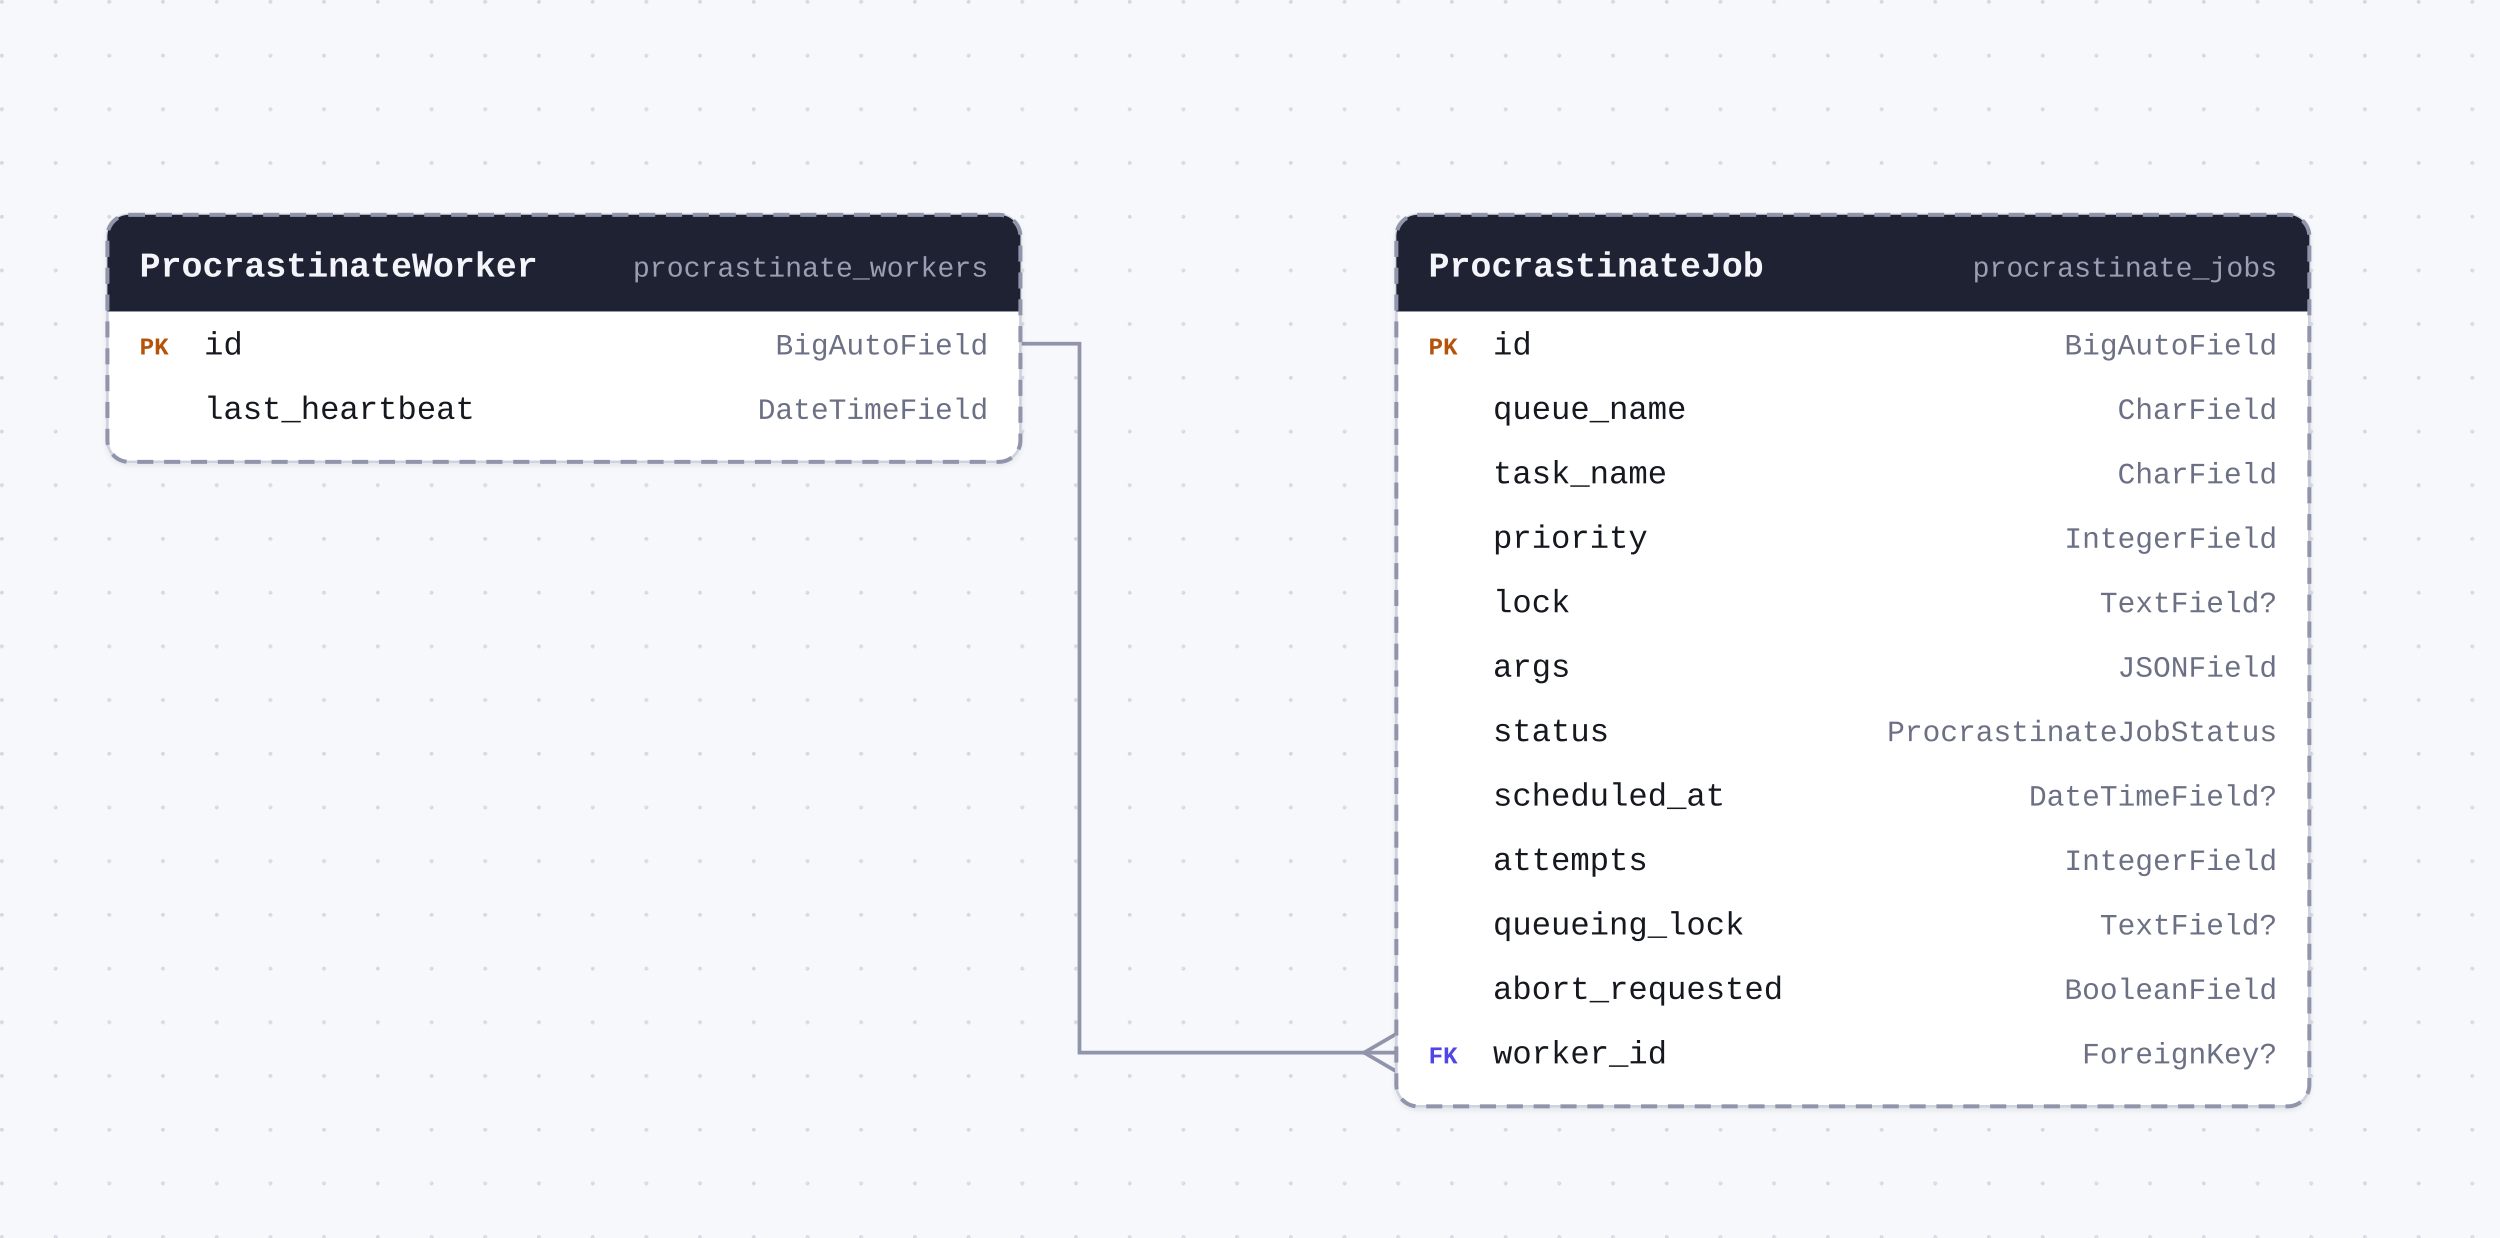
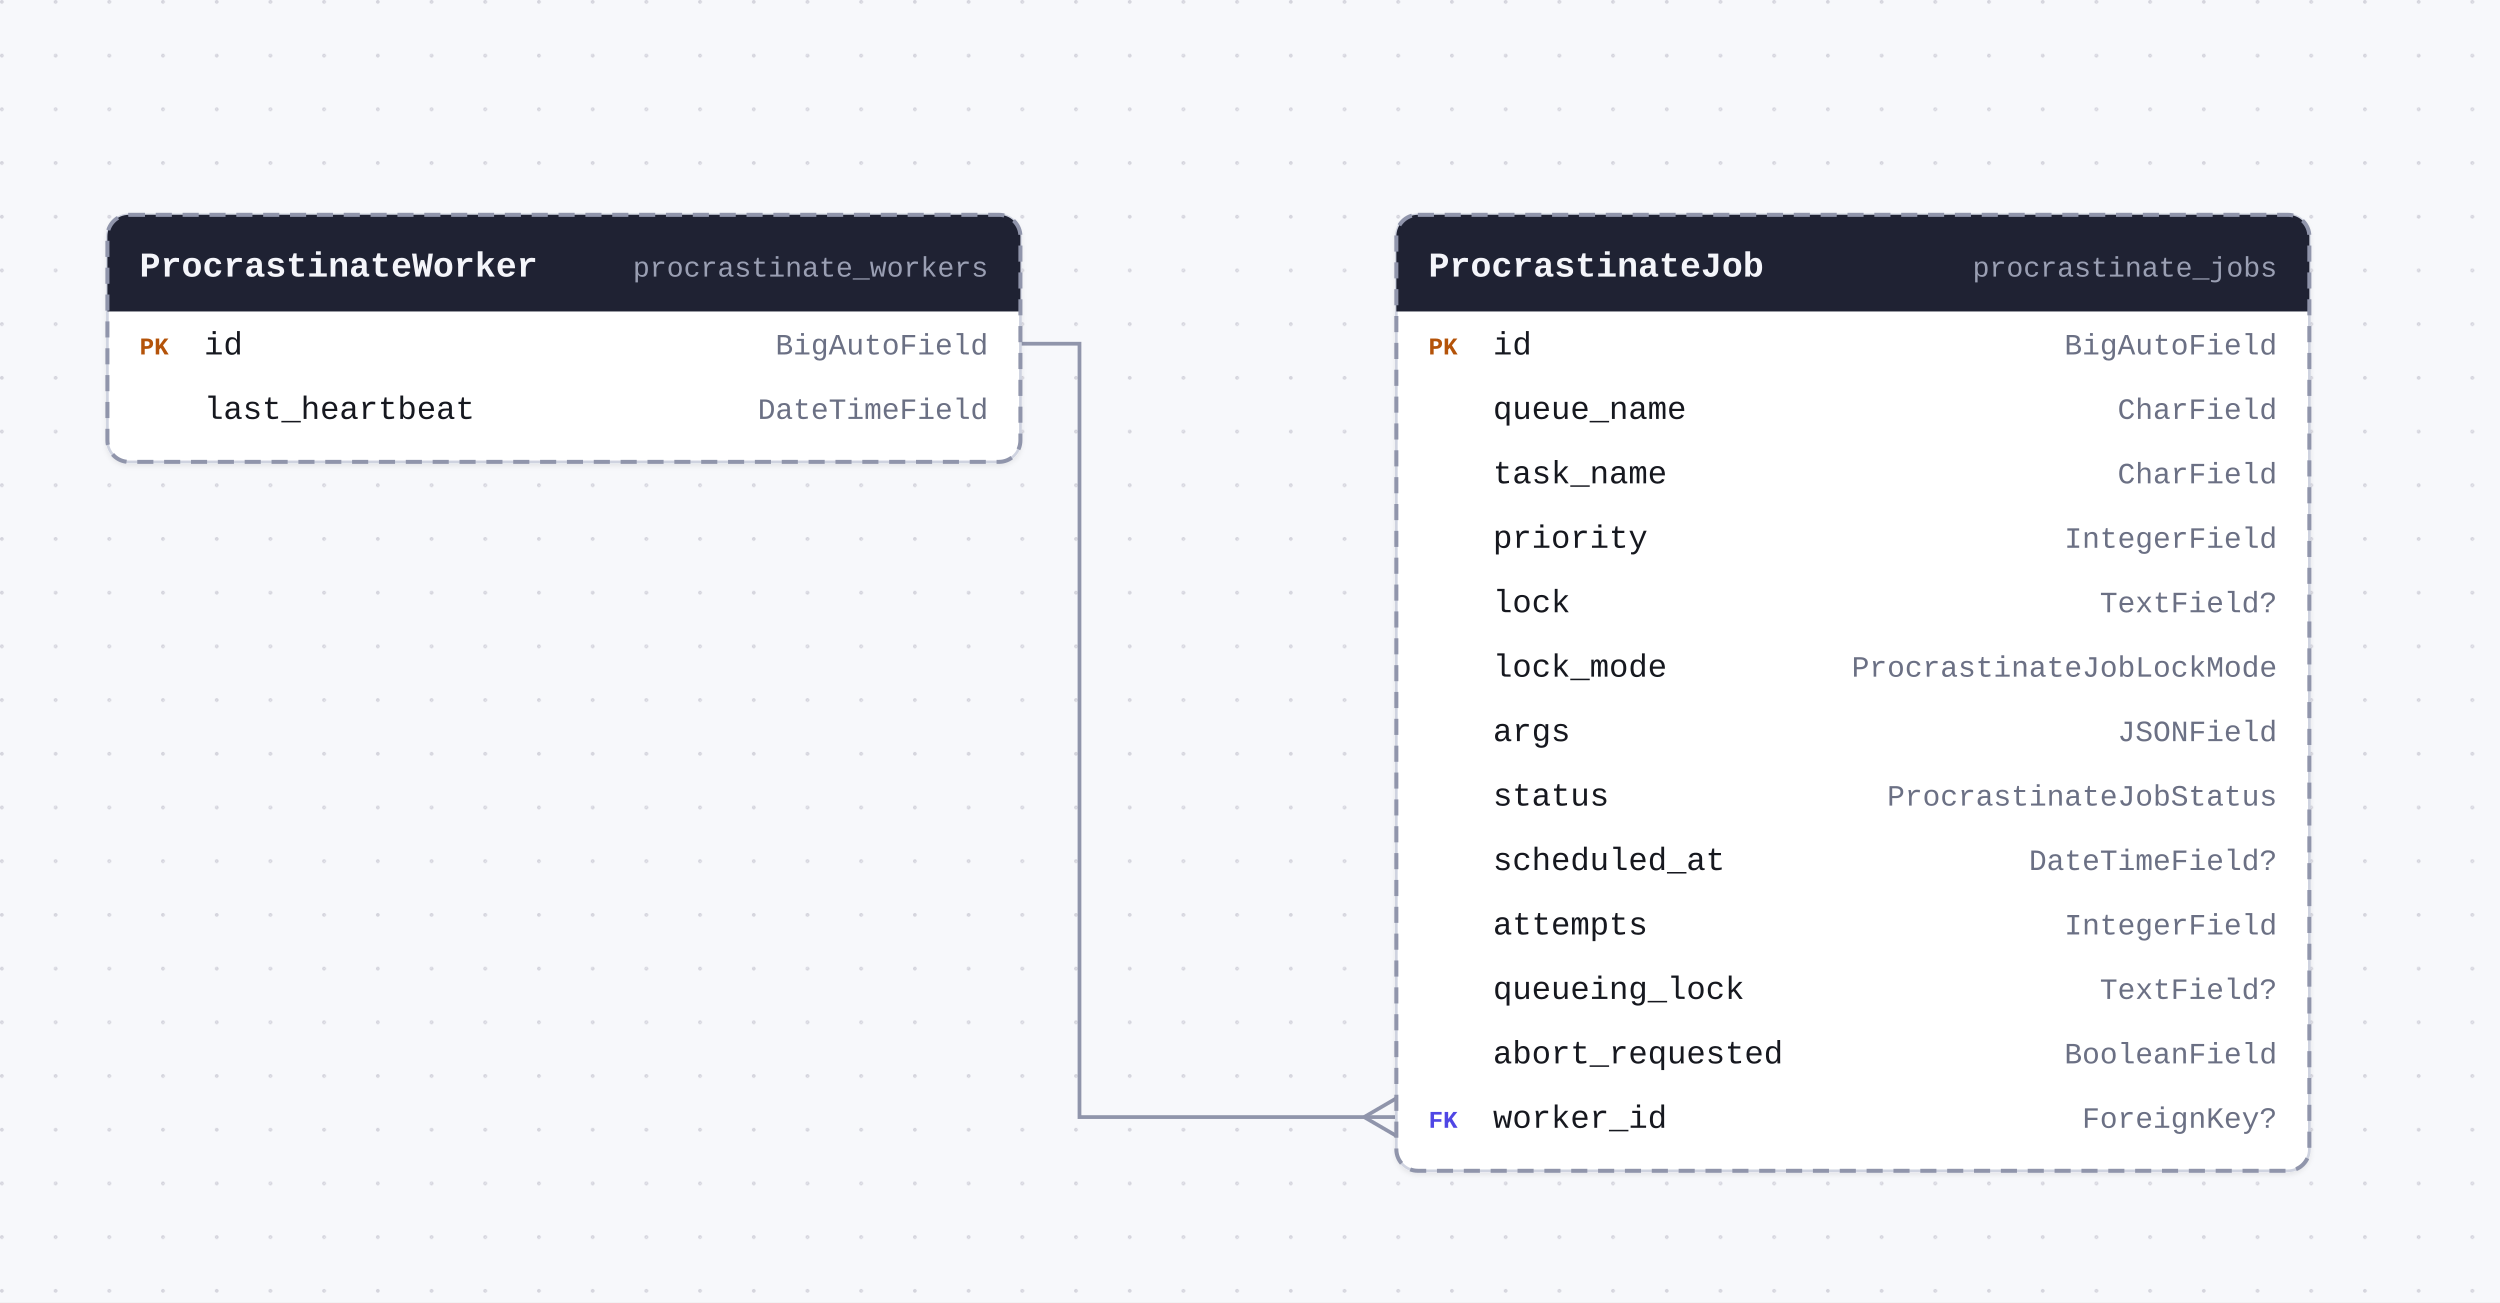
- <svg xmlns="http://www.w3.org/2000/svg" width="931" height="461" viewBox="0 -40 931 461">
+ <svg xmlns="http://www.w3.org/2000/svg" width="931" height="485" viewBox="0 -40 931 485">
  <defs>
    <pattern id="dots" width="20" height="20" patternUnits="userSpaceOnUse">
      <circle cx="0.7" cy="0.7" r="0.7" fill="#d4d4dc" />
    </pattern>
    <filter id="shadow" x="-5%" y="-5%" width="110%" height="115%">
      <feDropShadow dx="0" dy="1" stdDeviation="1" flood-color="#000000" flood-opacity="0.08" />
    </filter>
  </defs>
-   <rect y="-40" width="931" height="461" fill="#f7f8fb" />
-   <rect y="-40" width="931" height="461" fill="url(#dots)" />
-   <path class="relation-edge" d="M380 88 L402 88 L402 352 L520 352" fill="none" stroke="#9095ab" stroke-width="1.4" />
-   <path d="M508 352 L520 345 M508 352 L520 359" fill="none" stroke="#9095ab" stroke-width="1.4" />
+   <rect y="-40" width="931" height="485" fill="#f7f8fb" />
+   <rect y="-40" width="931" height="485" fill="url(#dots)" />
+   <path class="relation-edge" d="M380 88 L402 88 L402 376 L520 376" fill="none" stroke="#9095ab" stroke-width="1.4" />
+   <path d="M508 376 L520 369 M508 376 L520 383" fill="none" stroke="#9095ab" stroke-width="1.4" />
  <g class="model-node">
    <clipPath id="card-0">
      <rect x="40" y="40" width="340" height="92" rx="8" />
    </clipPath>
    <rect x="40" y="40" width="340" height="92" rx="8" fill="#ffffff" stroke="#cfd3e0" filter="url(#shadow)" />
    <rect x="40" y="40" width="340" height="36" fill="#1f2233" clip-path="url(#card-0)" />
    <text x="52" y="63" font-family="ui-monospace, SF Mono, Menlo, Consolas, Liberation Mono, DejaVu Sans Mono, monospace" font-size="13" font-weight="700" text-anchor="start" fill="#f4f5fa">ProcrastinateWorker</text>
    <text x="368" y="63" font-family="ui-monospace, SF Mono, Menlo, Consolas, Liberation Mono, DejaVu Sans Mono, monospace" font-size="10.5" font-weight="400" text-anchor="end" fill="#9a9fb3">procrastinate_workers</text>
    <text x="52" y="92" font-family="ui-monospace, SF Mono, Menlo, Consolas, Liberation Mono, DejaVu Sans Mono, monospace" font-size="9" font-weight="700" text-anchor="start" fill="#b45309">PK</text>
    <text x="76" y="92" font-family="ui-monospace, SF Mono, Menlo, Consolas, Liberation Mono, DejaVu Sans Mono, monospace" font-size="12" font-weight="400" text-anchor="start" fill="#16181f">id</text>
    <text x="368" y="92" font-family="ui-monospace, SF Mono, Menlo, Consolas, Liberation Mono, DejaVu Sans Mono, monospace" font-size="11" font-weight="400" text-anchor="end" fill="#6b7084">BigAutoField</text>
    <text x="76" y="116" font-family="ui-monospace, SF Mono, Menlo, Consolas, Liberation Mono, DejaVu Sans Mono, monospace" font-size="12" font-weight="400" text-anchor="start" fill="#16181f">last_heartbeat</text>
    <text x="368" y="116" font-family="ui-monospace, SF Mono, Menlo, Consolas, Liberation Mono, DejaVu Sans Mono, monospace" font-size="11" font-weight="400" text-anchor="end" fill="#6b7084">DateTimeField</text>
    <rect class="unmanaged" x="40" y="40" width="340" height="92" rx="8" fill="none" stroke="#9095ab" stroke-width="1.5" stroke-dasharray="6 4" />
  </g>
  <g class="model-node">
    <clipPath id="card-1">
-       <rect x="520" y="40" width="340" height="332" rx="8" />
+       <rect x="520" y="40" width="340" height="356" rx="8" />
    </clipPath>
-     <rect x="520" y="40" width="340" height="332" rx="8" fill="#ffffff" stroke="#cfd3e0" filter="url(#shadow)" />
+     <rect x="520" y="40" width="340" height="356" rx="8" fill="#ffffff" stroke="#cfd3e0" filter="url(#shadow)" />
    <rect x="520" y="40" width="340" height="36" fill="#1f2233" clip-path="url(#card-1)" />
    <text x="532" y="63" font-family="ui-monospace, SF Mono, Menlo, Consolas, Liberation Mono, DejaVu Sans Mono, monospace" font-size="13" font-weight="700" text-anchor="start" fill="#f4f5fa">ProcrastinateJob</text>
    <text x="848" y="63" font-family="ui-monospace, SF Mono, Menlo, Consolas, Liberation Mono, DejaVu Sans Mono, monospace" font-size="10.5" font-weight="400" text-anchor="end" fill="#9a9fb3">procrastinate_jobs</text>
    <text x="532" y="92" font-family="ui-monospace, SF Mono, Menlo, Consolas, Liberation Mono, DejaVu Sans Mono, monospace" font-size="9" font-weight="700" text-anchor="start" fill="#b45309">PK</text>
    <text x="556" y="92" font-family="ui-monospace, SF Mono, Menlo, Consolas, Liberation Mono, DejaVu Sans Mono, monospace" font-size="12" font-weight="400" text-anchor="start" fill="#16181f">id</text>
    <text x="848" y="92" font-family="ui-monospace, SF Mono, Menlo, Consolas, Liberation Mono, DejaVu Sans Mono, monospace" font-size="11" font-weight="400" text-anchor="end" fill="#6b7084">BigAutoField</text>
    <text x="556" y="116" font-family="ui-monospace, SF Mono, Menlo, Consolas, Liberation Mono, DejaVu Sans Mono, monospace" font-size="12" font-weight="400" text-anchor="start" fill="#16181f">queue_name</text>
    <text x="848" y="116" font-family="ui-monospace, SF Mono, Menlo, Consolas, Liberation Mono, DejaVu Sans Mono, monospace" font-size="11" font-weight="400" text-anchor="end" fill="#6b7084">CharField</text>
    <text x="556" y="140" font-family="ui-monospace, SF Mono, Menlo, Consolas, Liberation Mono, DejaVu Sans Mono, monospace" font-size="12" font-weight="400" text-anchor="start" fill="#16181f">task_name</text>
    <text x="848" y="140" font-family="ui-monospace, SF Mono, Menlo, Consolas, Liberation Mono, DejaVu Sans Mono, monospace" font-size="11" font-weight="400" text-anchor="end" fill="#6b7084">CharField</text>
    <text x="556" y="164" font-family="ui-monospace, SF Mono, Menlo, Consolas, Liberation Mono, DejaVu Sans Mono, monospace" font-size="12" font-weight="400" text-anchor="start" fill="#16181f">priority</text>
    <text x="848" y="164" font-family="ui-monospace, SF Mono, Menlo, Consolas, Liberation Mono, DejaVu Sans Mono, monospace" font-size="11" font-weight="400" text-anchor="end" fill="#6b7084">IntegerField</text>
    <text x="556" y="188" font-family="ui-monospace, SF Mono, Menlo, Consolas, Liberation Mono, DejaVu Sans Mono, monospace" font-size="12" font-weight="400" text-anchor="start" fill="#16181f">lock</text>
    <text x="848" y="188" font-family="ui-monospace, SF Mono, Menlo, Consolas, Liberation Mono, DejaVu Sans Mono, monospace" font-size="11" font-weight="400" text-anchor="end" fill="#6b7084">TextField?</text>
-     <text x="556" y="212" font-family="ui-monospace, SF Mono, Menlo, Consolas, Liberation Mono, DejaVu Sans Mono, monospace" font-size="12" font-weight="400" text-anchor="start" fill="#16181f">args</text>
-     <text x="848" y="212" font-family="ui-monospace, SF Mono, Menlo, Consolas, Liberation Mono, DejaVu Sans Mono, monospace" font-size="11" font-weight="400" text-anchor="end" fill="#6b7084">JSONField</text>
-     <text x="556" y="236" font-family="ui-monospace, SF Mono, Menlo, Consolas, Liberation Mono, DejaVu Sans Mono, monospace" font-size="12" font-weight="400" text-anchor="start" fill="#16181f">status</text>
-     <text x="848" y="236" font-family="ui-monospace, SF Mono, Menlo, Consolas, Liberation Mono, DejaVu Sans Mono, monospace" font-size="11" font-weight="400" text-anchor="end" fill="#6b7084">ProcrastinateJobStatus</text>
-     <text x="556" y="260" font-family="ui-monospace, SF Mono, Menlo, Consolas, Liberation Mono, DejaVu Sans Mono, monospace" font-size="12" font-weight="400" text-anchor="start" fill="#16181f">scheduled_at</text>
-     <text x="848" y="260" font-family="ui-monospace, SF Mono, Menlo, Consolas, Liberation Mono, DejaVu Sans Mono, monospace" font-size="11" font-weight="400" text-anchor="end" fill="#6b7084">DateTimeField?</text>
-     <text x="556" y="284" font-family="ui-monospace, SF Mono, Menlo, Consolas, Liberation Mono, DejaVu Sans Mono, monospace" font-size="12" font-weight="400" text-anchor="start" fill="#16181f">attempts</text>
-     <text x="848" y="284" font-family="ui-monospace, SF Mono, Menlo, Consolas, Liberation Mono, DejaVu Sans Mono, monospace" font-size="11" font-weight="400" text-anchor="end" fill="#6b7084">IntegerField</text>
-     <text x="556" y="308" font-family="ui-monospace, SF Mono, Menlo, Consolas, Liberation Mono, DejaVu Sans Mono, monospace" font-size="12" font-weight="400" text-anchor="start" fill="#16181f">queueing_lock</text>
-     <text x="848" y="308" font-family="ui-monospace, SF Mono, Menlo, Consolas, Liberation Mono, DejaVu Sans Mono, monospace" font-size="11" font-weight="400" text-anchor="end" fill="#6b7084">TextField?</text>
-     <text x="556" y="332" font-family="ui-monospace, SF Mono, Menlo, Consolas, Liberation Mono, DejaVu Sans Mono, monospace" font-size="12" font-weight="400" text-anchor="start" fill="#16181f">abort_requested</text>
-     <text x="848" y="332" font-family="ui-monospace, SF Mono, Menlo, Consolas, Liberation Mono, DejaVu Sans Mono, monospace" font-size="11" font-weight="400" text-anchor="end" fill="#6b7084">BooleanField</text>
-     <text x="532" y="356" font-family="ui-monospace, SF Mono, Menlo, Consolas, Liberation Mono, DejaVu Sans Mono, monospace" font-size="9" font-weight="700" text-anchor="start" fill="#4f46e5">FK</text>
-     <text x="556" y="356" font-family="ui-monospace, SF Mono, Menlo, Consolas, Liberation Mono, DejaVu Sans Mono, monospace" font-size="12" font-weight="400" text-anchor="start" fill="#16181f">worker_id</text>
-     <text x="848" y="356" font-family="ui-monospace, SF Mono, Menlo, Consolas, Liberation Mono, DejaVu Sans Mono, monospace" font-size="11" font-weight="400" text-anchor="end" fill="#6b7084">ForeignKey?</text>
-     <rect class="unmanaged" x="520" y="40" width="340" height="332" rx="8" fill="none" stroke="#9095ab" stroke-width="1.5" stroke-dasharray="6 4" />
+     <text x="556" y="212" font-family="ui-monospace, SF Mono, Menlo, Consolas, Liberation Mono, DejaVu Sans Mono, monospace" font-size="12" font-weight="400" text-anchor="start" fill="#16181f">lock_mode</text>
+     <text x="848" y="212" font-family="ui-monospace, SF Mono, Menlo, Consolas, Liberation Mono, DejaVu Sans Mono, monospace" font-size="11" font-weight="400" text-anchor="end" fill="#6b7084">ProcrastinateJobLockMode</text>
+     <text x="556" y="236" font-family="ui-monospace, SF Mono, Menlo, Consolas, Liberation Mono, DejaVu Sans Mono, monospace" font-size="12" font-weight="400" text-anchor="start" fill="#16181f">args</text>
+     <text x="848" y="236" font-family="ui-monospace, SF Mono, Menlo, Consolas, Liberation Mono, DejaVu Sans Mono, monospace" font-size="11" font-weight="400" text-anchor="end" fill="#6b7084">JSONField</text>
+     <text x="556" y="260" font-family="ui-monospace, SF Mono, Menlo, Consolas, Liberation Mono, DejaVu Sans Mono, monospace" font-size="12" font-weight="400" text-anchor="start" fill="#16181f">status</text>
+     <text x="848" y="260" font-family="ui-monospace, SF Mono, Menlo, Consolas, Liberation Mono, DejaVu Sans Mono, monospace" font-size="11" font-weight="400" text-anchor="end" fill="#6b7084">ProcrastinateJobStatus</text>
+     <text x="556" y="284" font-family="ui-monospace, SF Mono, Menlo, Consolas, Liberation Mono, DejaVu Sans Mono, monospace" font-size="12" font-weight="400" text-anchor="start" fill="#16181f">scheduled_at</text>
+     <text x="848" y="284" font-family="ui-monospace, SF Mono, Menlo, Consolas, Liberation Mono, DejaVu Sans Mono, monospace" font-size="11" font-weight="400" text-anchor="end" fill="#6b7084">DateTimeField?</text>
+     <text x="556" y="308" font-family="ui-monospace, SF Mono, Menlo, Consolas, Liberation Mono, DejaVu Sans Mono, monospace" font-size="12" font-weight="400" text-anchor="start" fill="#16181f">attempts</text>
+     <text x="848" y="308" font-family="ui-monospace, SF Mono, Menlo, Consolas, Liberation Mono, DejaVu Sans Mono, monospace" font-size="11" font-weight="400" text-anchor="end" fill="#6b7084">IntegerField</text>
+     <text x="556" y="332" font-family="ui-monospace, SF Mono, Menlo, Consolas, Liberation Mono, DejaVu Sans Mono, monospace" font-size="12" font-weight="400" text-anchor="start" fill="#16181f">queueing_lock</text>
+     <text x="848" y="332" font-family="ui-monospace, SF Mono, Menlo, Consolas, Liberation Mono, DejaVu Sans Mono, monospace" font-size="11" font-weight="400" text-anchor="end" fill="#6b7084">TextField?</text>
+     <text x="556" y="356" font-family="ui-monospace, SF Mono, Menlo, Consolas, Liberation Mono, DejaVu Sans Mono, monospace" font-size="12" font-weight="400" text-anchor="start" fill="#16181f">abort_requested</text>
+     <text x="848" y="356" font-family="ui-monospace, SF Mono, Menlo, Consolas, Liberation Mono, DejaVu Sans Mono, monospace" font-size="11" font-weight="400" text-anchor="end" fill="#6b7084">BooleanField</text>
+     <text x="532" y="380" font-family="ui-monospace, SF Mono, Menlo, Consolas, Liberation Mono, DejaVu Sans Mono, monospace" font-size="9" font-weight="700" text-anchor="start" fill="#4f46e5">FK</text>
+     <text x="556" y="380" font-family="ui-monospace, SF Mono, Menlo, Consolas, Liberation Mono, DejaVu Sans Mono, monospace" font-size="12" font-weight="400" text-anchor="start" fill="#16181f">worker_id</text>
+     <text x="848" y="380" font-family="ui-monospace, SF Mono, Menlo, Consolas, Liberation Mono, DejaVu Sans Mono, monospace" font-size="11" font-weight="400" text-anchor="end" fill="#6b7084">ForeignKey?</text>
+     <rect class="unmanaged" x="520" y="40" width="340" height="356" rx="8" fill="none" stroke="#9095ab" stroke-width="1.5" stroke-dasharray="6 4" />
  </g>
</svg>
